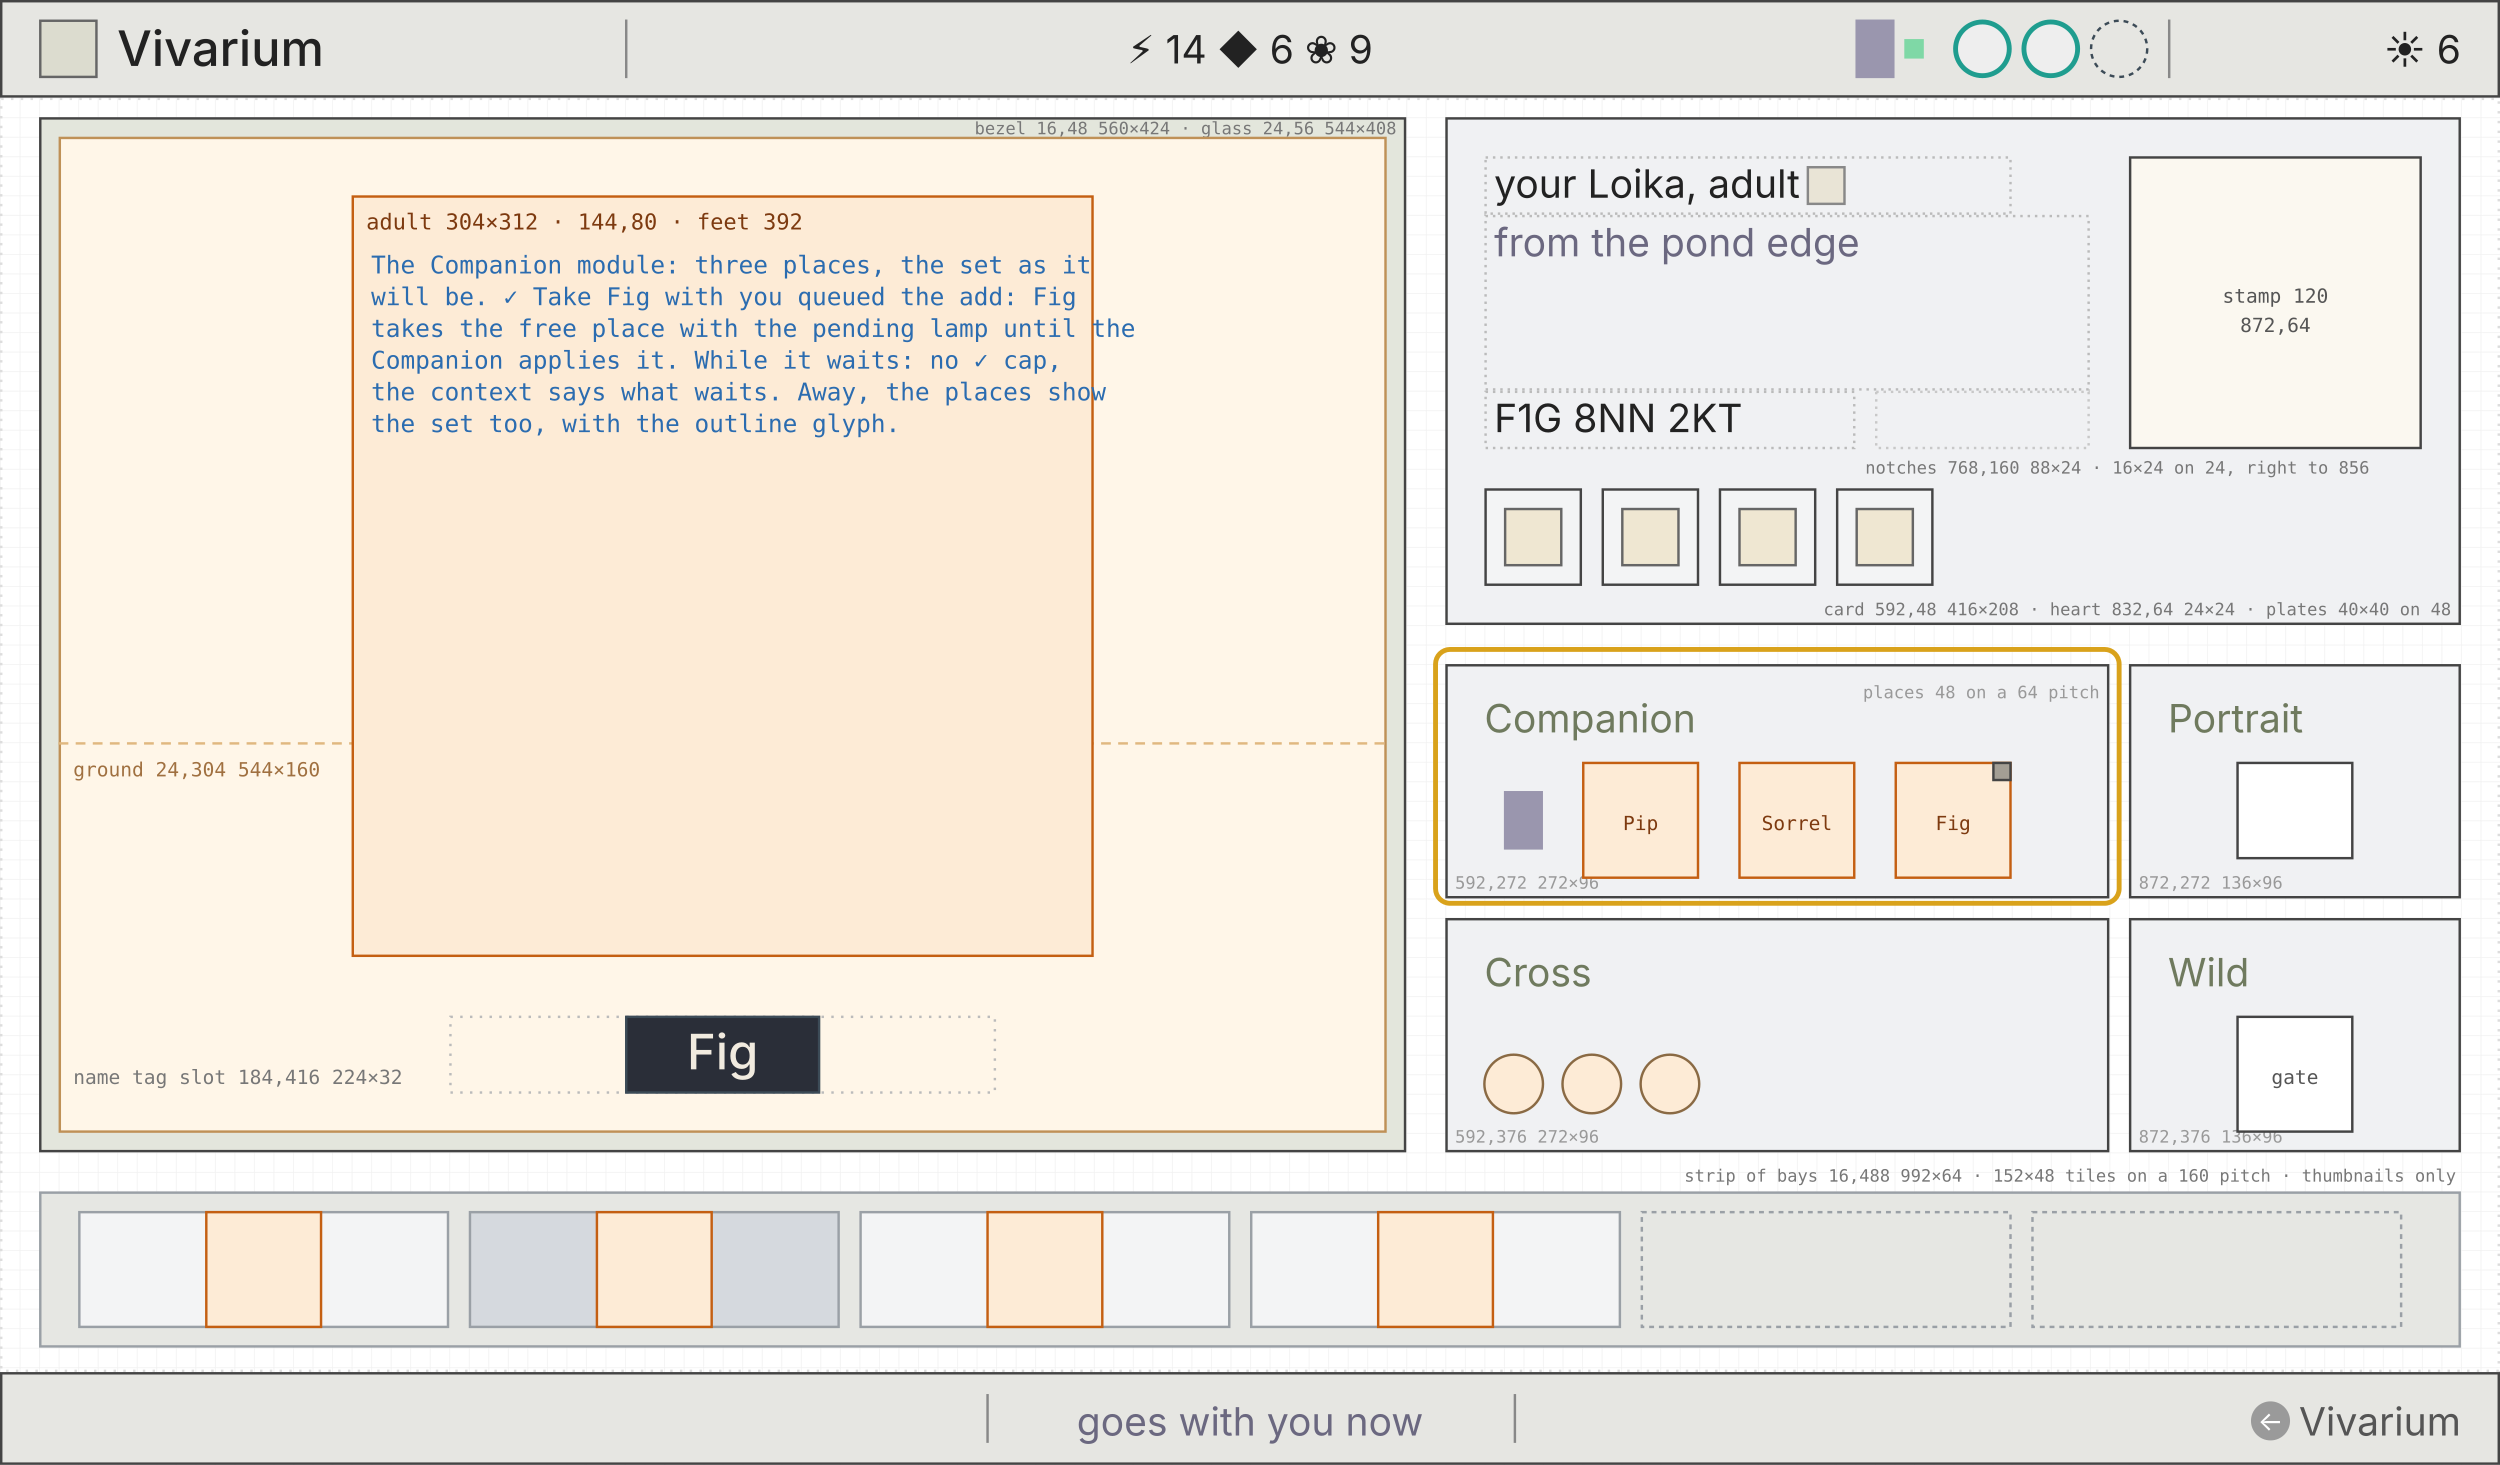
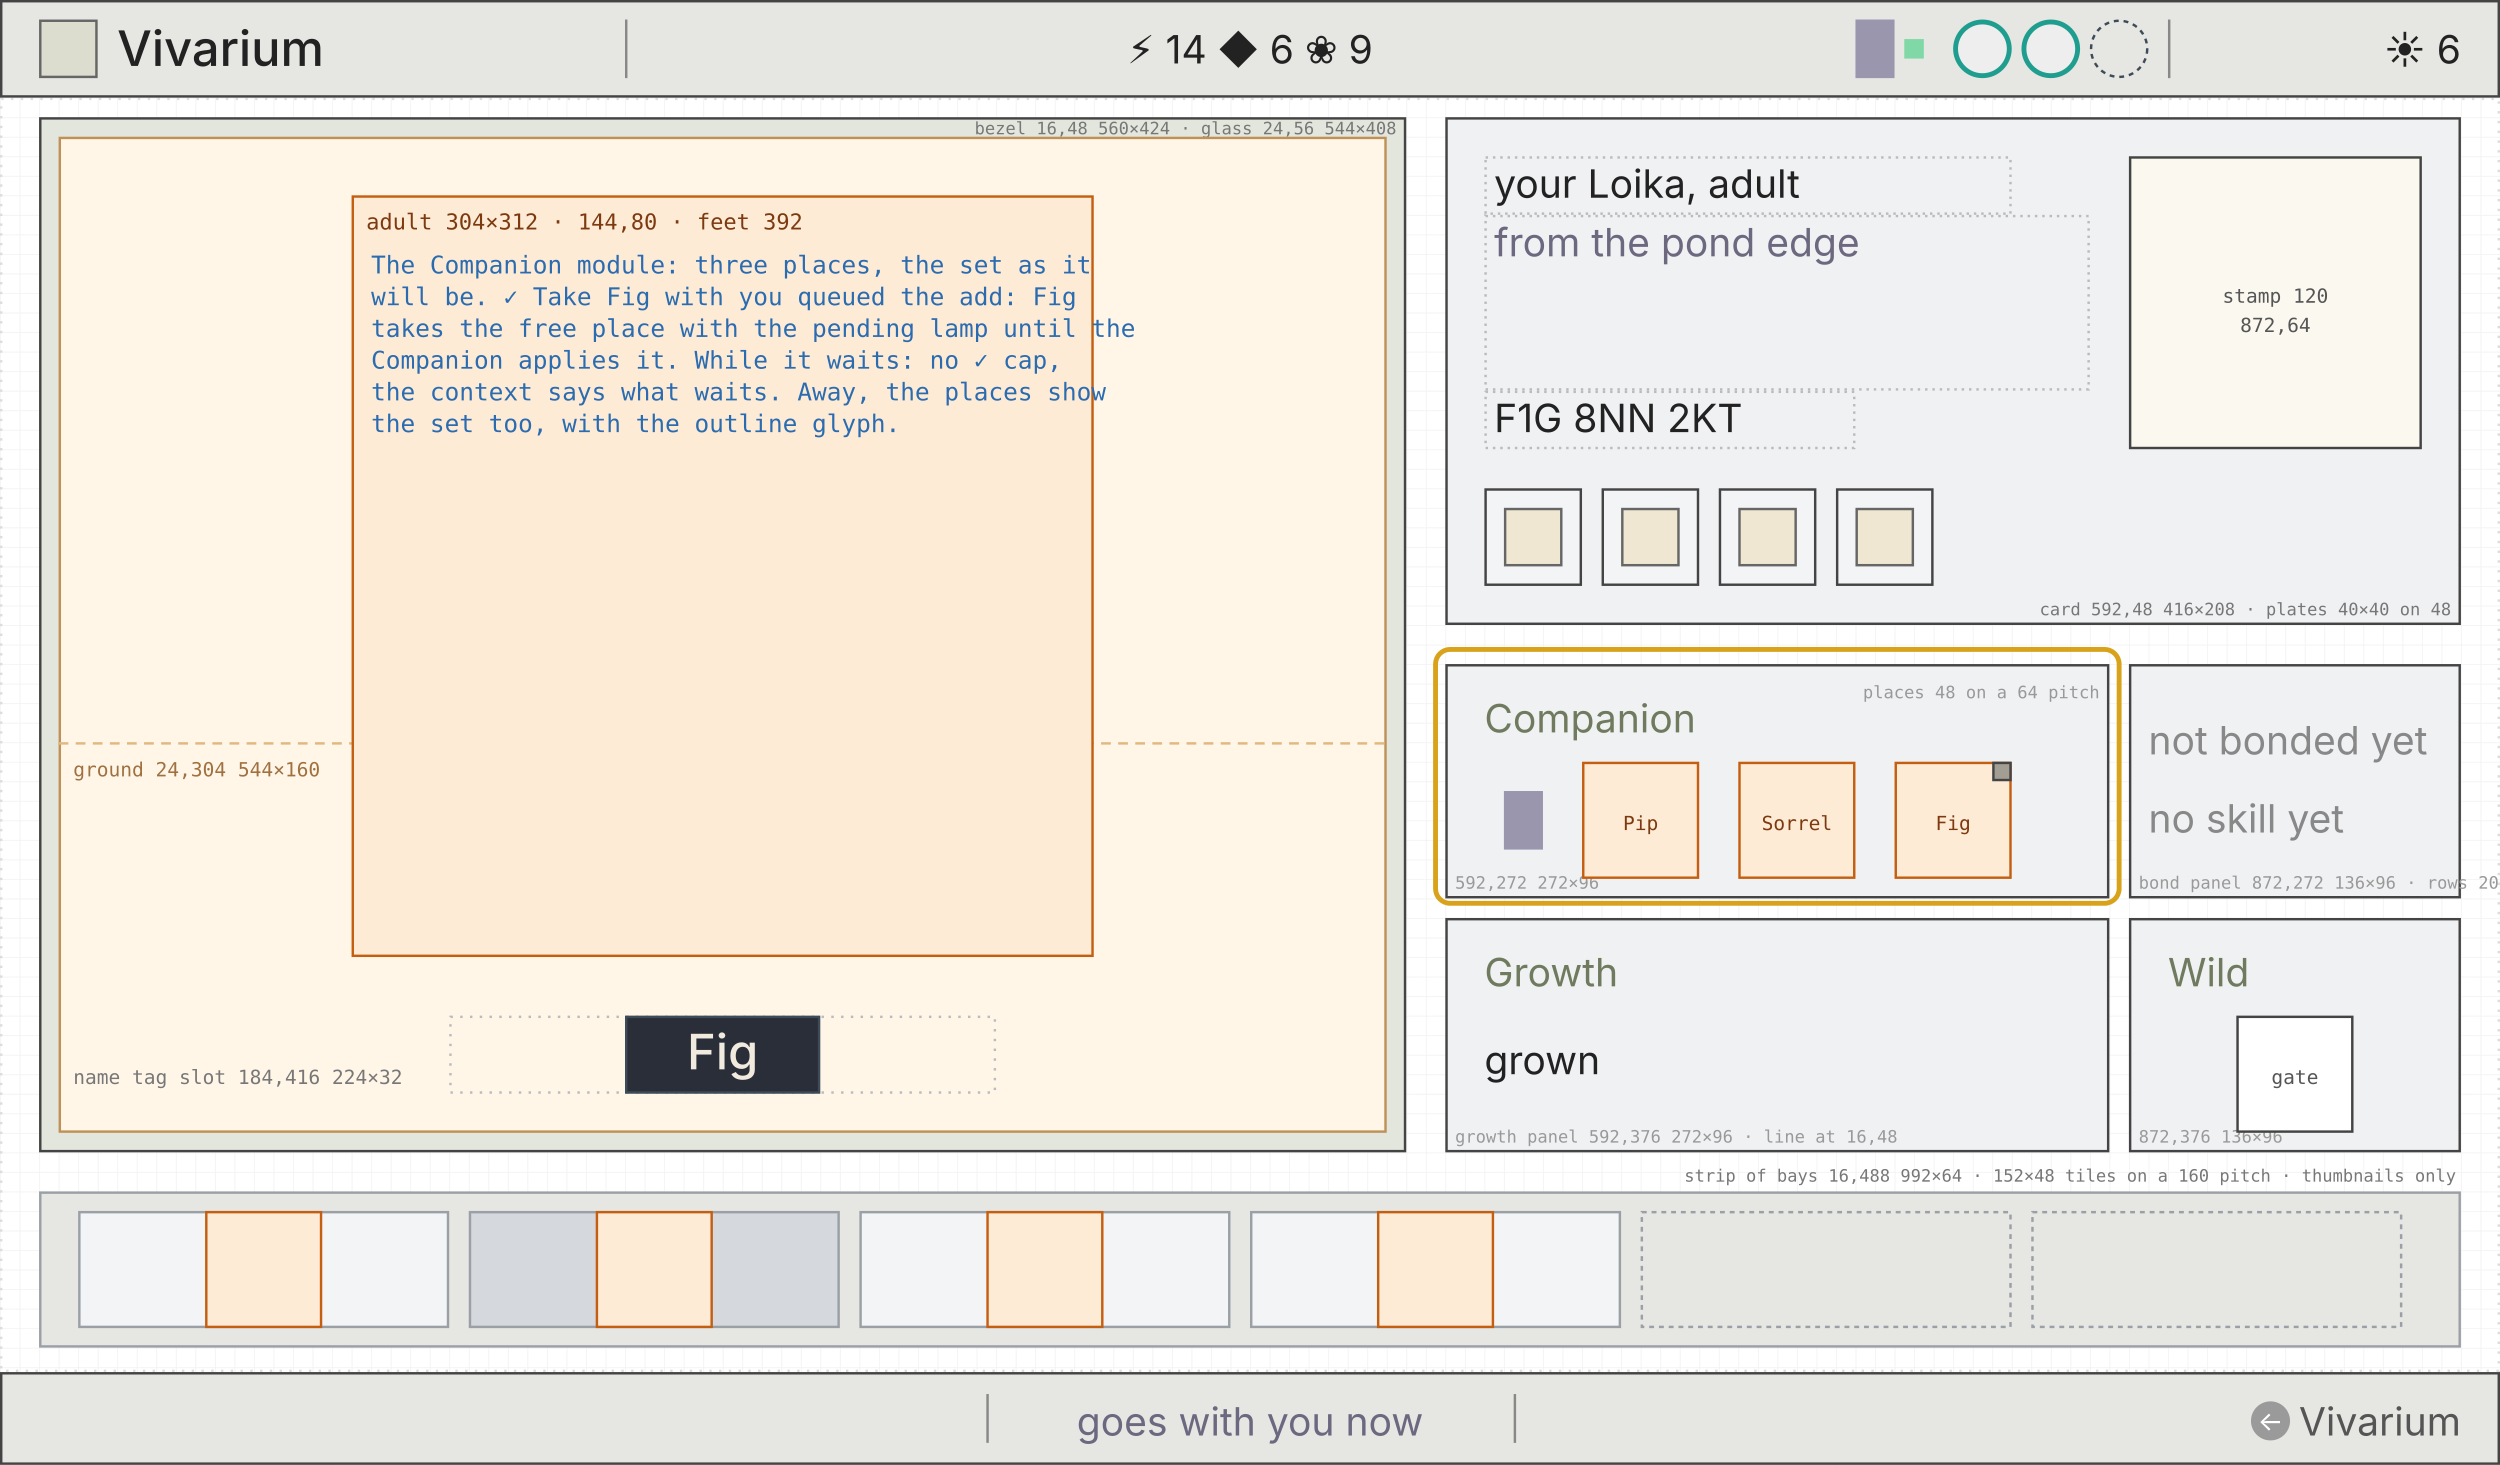
<svg xmlns="http://www.w3.org/2000/svg" viewBox="0 0 1024 600" width="1024" height="600" font-family="Inter, sans-serif">
  <defs>
    <pattern id="g8" width="8" height="8" patternUnits="userSpaceOnUse">
      <path d="M8 0H0V8" fill="none" stroke="#efefef" stroke-width="0.5" />
    </pattern>
  </defs>
  <rect width="1024" height="600" fill="#ffffff" />
  <rect width="1024" height="600" fill="url(#g8)" />
  <rect x="0.5" y="40.5" width="1023" height="521" fill="none" stroke="#ddd" stroke-width="1" stroke-dasharray="1 3" />
  <rect x="16.5" y="48.5" width="559" height="423" fill="#e3e6dc" stroke="#444" stroke-width="1" />
  <text x="572" y="55" font-size="7" fill="#777" text-anchor="end" font-family="DejaVu Sans Mono, ui-monospace, monospace">bezel 16,48 560×424 · glass 24,56 544×408</text>
  <rect x="24.5" y="56.5" width="543" height="407" fill="#fff6e8" stroke="#bf9157" stroke-width="1" />
  <path d="M24 304.5L568 304.5" fill="none" stroke="#e0b880" stroke-width="1" stroke-dasharray="4 3" />
  <text x="30" y="318" font-size="8" fill="#a07040" font-family="DejaVu Sans Mono, ui-monospace, monospace">ground 24,304 544×160</text>
  <rect x="144.5" y="80.5" width="303" height="311" fill="#fdebd6" stroke="#c45f12" stroke-width="1" />
  <text x="150" y="94" font-size="9" fill="#7d3a10" font-family="DejaVu Sans Mono, ui-monospace, monospace">adult 304×312 · 144,80 · feet 392</text>
  <text x="152" y="112" font-size="10" fill="#2b6cb0" font-family="DejaVu Sans Mono, ui-monospace, monospace">The Companion module: three places, the set as it</text>
  <text x="152" y="125" font-size="10" fill="#2b6cb0" font-family="DejaVu Sans Mono, ui-monospace, monospace">will be. ✓ Take Fig with you queued the add: Fig</text>
  <text x="152" y="138" font-size="10" fill="#2b6cb0" font-family="DejaVu Sans Mono, ui-monospace, monospace">takes the free place with the pending lamp until the</text>
  <text x="152" y="151" font-size="10" fill="#2b6cb0" font-family="DejaVu Sans Mono, ui-monospace, monospace">Companion applies it. While it waits: no ✓ cap,</text>
  <text x="152" y="164" font-size="10" fill="#2b6cb0" font-family="DejaVu Sans Mono, ui-monospace, monospace">the context says what waits. Away, the places show</text>
  <text x="152" y="177" font-size="10" fill="#2b6cb0" font-family="DejaVu Sans Mono, ui-monospace, monospace">the set too, with the outline glyph.</text>
  <rect x="184.5" y="416.5" width="223" height="31" fill="none" stroke="#bbb" stroke-width="1" stroke-dasharray="1 3" />
  <rect x="256.5" y="416.5" width="79" height="31" fill="#2a2e38" stroke="#3c4b57" stroke-width="1" />
  <text x="296" y="438" font-size="20" fill="#f1ebdf" text-anchor="middle" font-weight="500">Fig</text>
  <text x="30" y="444" font-size="8" fill="#777" font-family="DejaVu Sans Mono, ui-monospace, monospace">name tag slot 184,416 224×32</text>
  <rect x="592.5" y="48.5" width="415" height="207" fill="#f0f1f3" stroke="#444" stroke-width="1" />
  <rect x="608.5" y="64.5" width="215" height="23" fill="none" stroke="#bbb" stroke-width="1" stroke-dasharray="1 2" />
  <text x="612" y="81" font-size="16" fill="#222">your Loika, adult</text>
-   <rect x="740.5" y="68.5" width="15" height="15" fill="#e9e4d6" stroke="#888" stroke-width="1" />
  <rect x="608.5" y="88.5" width="247" height="71" fill="none" stroke="#bbb" stroke-width="1" stroke-dasharray="1 2" />
  <text x="612" y="105" font-size="16" fill="#6b6880">from the pond edge</text>
  <rect x="608.5" y="160.5" width="151" height="23" fill="none" stroke="#bbb" stroke-width="1" stroke-dasharray="1 2" />
  <text x="612" y="177" font-size="16" fill="#222">F1G 8NN 2KT</text>
-   <rect x="768.5" y="160.5" width="87" height="23" fill="none" stroke="#c8c8c8" stroke-width="1" stroke-dasharray="1 2" />
-   <text x="764" y="194" font-size="7" fill="#777" font-family="DejaVu Sans Mono, ui-monospace, monospace">notches 768,160 88×24 · 16×24 on 24, right to 856</text>
  <rect x="872.5" y="64.5" width="119" height="119" fill="#fbf8f0" stroke="#444" stroke-width="1" />
  <text x="932" y="124" font-size="8" fill="#555" text-anchor="middle" font-family="DejaVu Sans Mono, ui-monospace, monospace">stamp 120</text>
  <text x="932" y="136" font-size="8" fill="#555" text-anchor="middle" font-family="DejaVu Sans Mono, ui-monospace, monospace">872,64</text>
  <rect x="608.5" y="200.5" width="39" height="39" fill="#f3f4f5" stroke="#444" stroke-width="1" />
  <rect x="616.5" y="208.5" width="23" height="23" fill="#efe7d2" stroke="#666" stroke-width="1" />
  <rect x="656.5" y="200.5" width="39" height="39" fill="#f3f4f5" stroke="#444" stroke-width="1" />
  <rect x="664.5" y="208.5" width="23" height="23" fill="#efe7d2" stroke="#666" stroke-width="1" />
  <rect x="704.5" y="200.5" width="39" height="39" fill="#f3f4f5" stroke="#444" stroke-width="1" />
  <rect x="712.5" y="208.5" width="23" height="23" fill="#efe7d2" stroke="#666" stroke-width="1" />
  <rect x="752.5" y="200.5" width="39" height="39" fill="#f3f4f5" stroke="#444" stroke-width="1" />
  <rect x="760.5" y="208.5" width="23" height="23" fill="#efe7d2" stroke="#666" stroke-width="1" />
-   <text x="1004" y="252" font-size="7" fill="#777" text-anchor="end" font-family="DejaVu Sans Mono, ui-monospace, monospace">card 592,48 416×208 · heart 832,64 24×24 · plates 40×40 on 48</text>
+   <text x="1004" y="252" font-size="7" fill="#777" text-anchor="end" font-family="DejaVu Sans Mono, ui-monospace, monospace">card 592,48 416×208 · plates 40×40 on 48</text>
  <rect x="592.5" y="272.5" width="271" height="95" fill="#f0f1f3" stroke="#444" stroke-width="1" />
  <text x="608" y="300" font-size="16" fill="#6f7a5e">Companion</text>
  <text x="596" y="364" font-size="7" fill="#999" font-family="DejaVu Sans Mono, ui-monospace, monospace">592,272 272×96</text>
  <path d="M616 324h16v24h-16z" fill="#9a96ae" />
  <rect x="648.5" y="312.5" width="47" height="47" fill="#fdebd6" stroke="#c45f12" stroke-width="1" />
  <text x="672" y="340" font-size="8" fill="#7d3a10" text-anchor="middle" font-family="DejaVu Sans Mono, ui-monospace, monospace">Pip</text>
  <rect x="712.5" y="312.5" width="47" height="47" fill="#fdebd6" stroke="#c45f12" stroke-width="1" />
  <text x="736" y="340" font-size="8" fill="#7d3a10" text-anchor="middle" font-family="DejaVu Sans Mono, ui-monospace, monospace">Sorrel</text>
  <rect x="776.5" y="312.5" width="47" height="47" fill="#fdebd6" stroke="#c45f12" stroke-width="1" />
  <text x="800" y="340" font-size="8" fill="#7d3a10" text-anchor="middle" font-family="DejaVu Sans Mono, ui-monospace, monospace">Fig</text>
  <rect x="816.5" y="312.5" width="7" height="7" fill="#a39e94" stroke="#444" stroke-width="1" />
  <text x="860" y="286" font-size="7" fill="#999" text-anchor="end" font-family="DejaVu Sans Mono, ui-monospace, monospace">places 48 on a 64 pitch</text>
  <rect x="588" y="266" width="280" height="104" rx="6" fill="none" stroke="#d9a21b" stroke-width="2" />
  <rect x="872.5" y="272.5" width="135" height="95" fill="#f0f1f3" stroke="#444" stroke-width="1" />
-   <text x="888" y="300" font-size="16" fill="#6f7a5e">Portrait</text>
-   <text x="876" y="364" font-size="7" fill="#999" font-family="DejaVu Sans Mono, ui-monospace, monospace">872,272 136×96</text>
-   <rect x="916.5" y="312.5" width="47" height="39" fill="#ffffff" stroke="#444" stroke-width="1" />
+   <text x="880" y="309" font-size="16" fill="#888">not bonded yet</text>
+   <text x="880" y="341" font-size="16" fill="#888">no skill yet</text>
+   <text x="876" y="364" font-size="7" fill="#999" font-family="DejaVu Sans Mono, ui-monospace, monospace">bond panel 872,272 136×96 · rows 20 and 52</text>
  <rect x="592.5" y="376.5" width="271" height="95" fill="#f0f1f3" stroke="#444" stroke-width="1" />
-   <text x="608" y="404" font-size="16" fill="#6f7a5e">Cross</text>
-   <text x="596" y="468" font-size="7" fill="#999" font-family="DejaVu Sans Mono, ui-monospace, monospace">592,376 272×96</text>
-   <circle cx="620" cy="444" r="12" fill="#fdebd6" stroke="#8a6a44" stroke-width="1" />
-   <circle cx="652" cy="444" r="12" fill="#fdebd6" stroke="#8a6a44" stroke-width="1" />
-   <circle cx="684" cy="444" r="12" fill="#fdebd6" stroke="#8a6a44" stroke-width="1" />
+   <text x="608" y="404" font-size="16" fill="#6f7a5e">Growth</text>
+   <text x="608" y="440" font-size="16" fill="#222">grown</text>
+   <text x="596" y="468" font-size="7" fill="#999" font-family="DejaVu Sans Mono, ui-monospace, monospace">growth panel 592,376 272×96 · line at 16,48</text>
  <rect x="872.5" y="376.5" width="135" height="95" fill="#f0f1f3" stroke="#444" stroke-width="1" />
  <text x="888" y="404" font-size="16" fill="#6f7a5e">Wild</text>
  <text x="876" y="468" font-size="7" fill="#999" font-family="DejaVu Sans Mono, ui-monospace, monospace">872,376 136×96</text>
  <rect x="916.5" y="416.5" width="47" height="47" fill="#ffffff" stroke="#444" stroke-width="1" />
  <text x="940" y="444" font-size="8" fill="#555" text-anchor="middle" font-family="DejaVu Sans Mono, ui-monospace, monospace">gate</text>
  <rect x="16.5" y="488.5" width="991" height="63" fill="#e6e7e3" stroke="#9aa0a6" stroke-width="1" />
  <rect x="32.5" y="496.5" width="151" height="47" fill="#f3f4f5" stroke="#9aa0a6" stroke-width="1" />
  <rect x="84.5" y="496.5" width="47" height="47" fill="#fdebd6" stroke="#c45f12" stroke-width="1" />
  <rect x="192.5" y="496.5" width="151" height="47" fill="#d5d9de" stroke="#9aa0a6" stroke-width="1" />
  <rect x="244.5" y="496.5" width="47" height="47" fill="#fdebd6" stroke="#c45f12" stroke-width="1" />
  <rect x="352.5" y="496.5" width="151" height="47" fill="#f3f4f5" stroke="#9aa0a6" stroke-width="1" />
  <rect x="404.5" y="496.5" width="47" height="47" fill="#fdebd6" stroke="#c45f12" stroke-width="1" />
  <rect x="512.5" y="496.5" width="151" height="47" fill="#f3f4f5" stroke="#9aa0a6" stroke-width="1" />
  <rect x="564.5" y="496.5" width="47" height="47" fill="#fdebd6" stroke="#c45f12" stroke-width="1" />
  <rect x="672.5" y="496.5" width="151" height="47" fill="none" stroke="#9aa0a6" stroke-width="1" stroke-dasharray="2 2" />
  <rect x="832.5" y="496.5" width="151" height="47" fill="none" stroke="#9aa0a6" stroke-width="1" stroke-dasharray="2 2" />
  <text x="1006" y="484" font-size="7" fill="#777" text-anchor="end" font-family="DejaVu Sans Mono, ui-monospace, monospace">strip of bays 16,488 992×64 · 152×48 tiles on a 160 pitch · thumbnails only</text>
  <rect x="0.5" y="0.5" width="1023" height="39" fill="#e6e6e2" stroke="#444" stroke-width="1" />
  <rect x="16.5" y="8.5" width="23" height="23" fill="#dcdccf" stroke="#666" stroke-width="1" />
  <text x="48" y="27" font-size="20" fill="#222" font-weight="500">Vivarium</text>
  <path d="M256 8h1v24h-1z" fill="#888" />
  <path d="M888 8h1v24h-1z" fill="#888" />
  <text x="512" y="26" font-size="16" fill="#222" text-anchor="middle">⚡ 14   ◆ 6   ❀ 9</text>
  <path d="M760 8h16v24h-16z" fill="#9a96ae" />
  <path d="M780 16h8v8h-8z" fill="#7fd8a6" />
  <circle cx="812" cy="20" r="11" fill="#eee" stroke="#1f9d8f" stroke-width="2" />
  <circle cx="840" cy="20" r="11" fill="#eee" stroke="#1f9d8f" stroke-width="2" />
  <circle cx="868" cy="20" r="11.5" fill="none" stroke="#3c4b57" stroke-width="1" stroke-dasharray="2 2" />
  <text x="1008" y="26" font-size="16" fill="#222" text-anchor="end">☀ 6</text>
  <rect x="0.5" y="562.5" width="1023" height="37" fill="#e6e6e2" stroke="#444" stroke-width="1" />
  <path d="M404 571h1v20h-1z" fill="#888" />
  <path d="M620 571h1v20h-1z" fill="#888" />
  <text x="512" y="588" font-size="16" fill="#6b6880" text-anchor="middle">goes with you now</text>
  <circle cx="930" cy="582" r="8" fill="#9a9a9a" />
  <text x="930" y="586" font-size="11" fill="#fff" text-anchor="middle">←</text>
  <text x="1008" y="588" font-size="16" fill="#555" text-anchor="end">Vivarium</text>
</svg>
